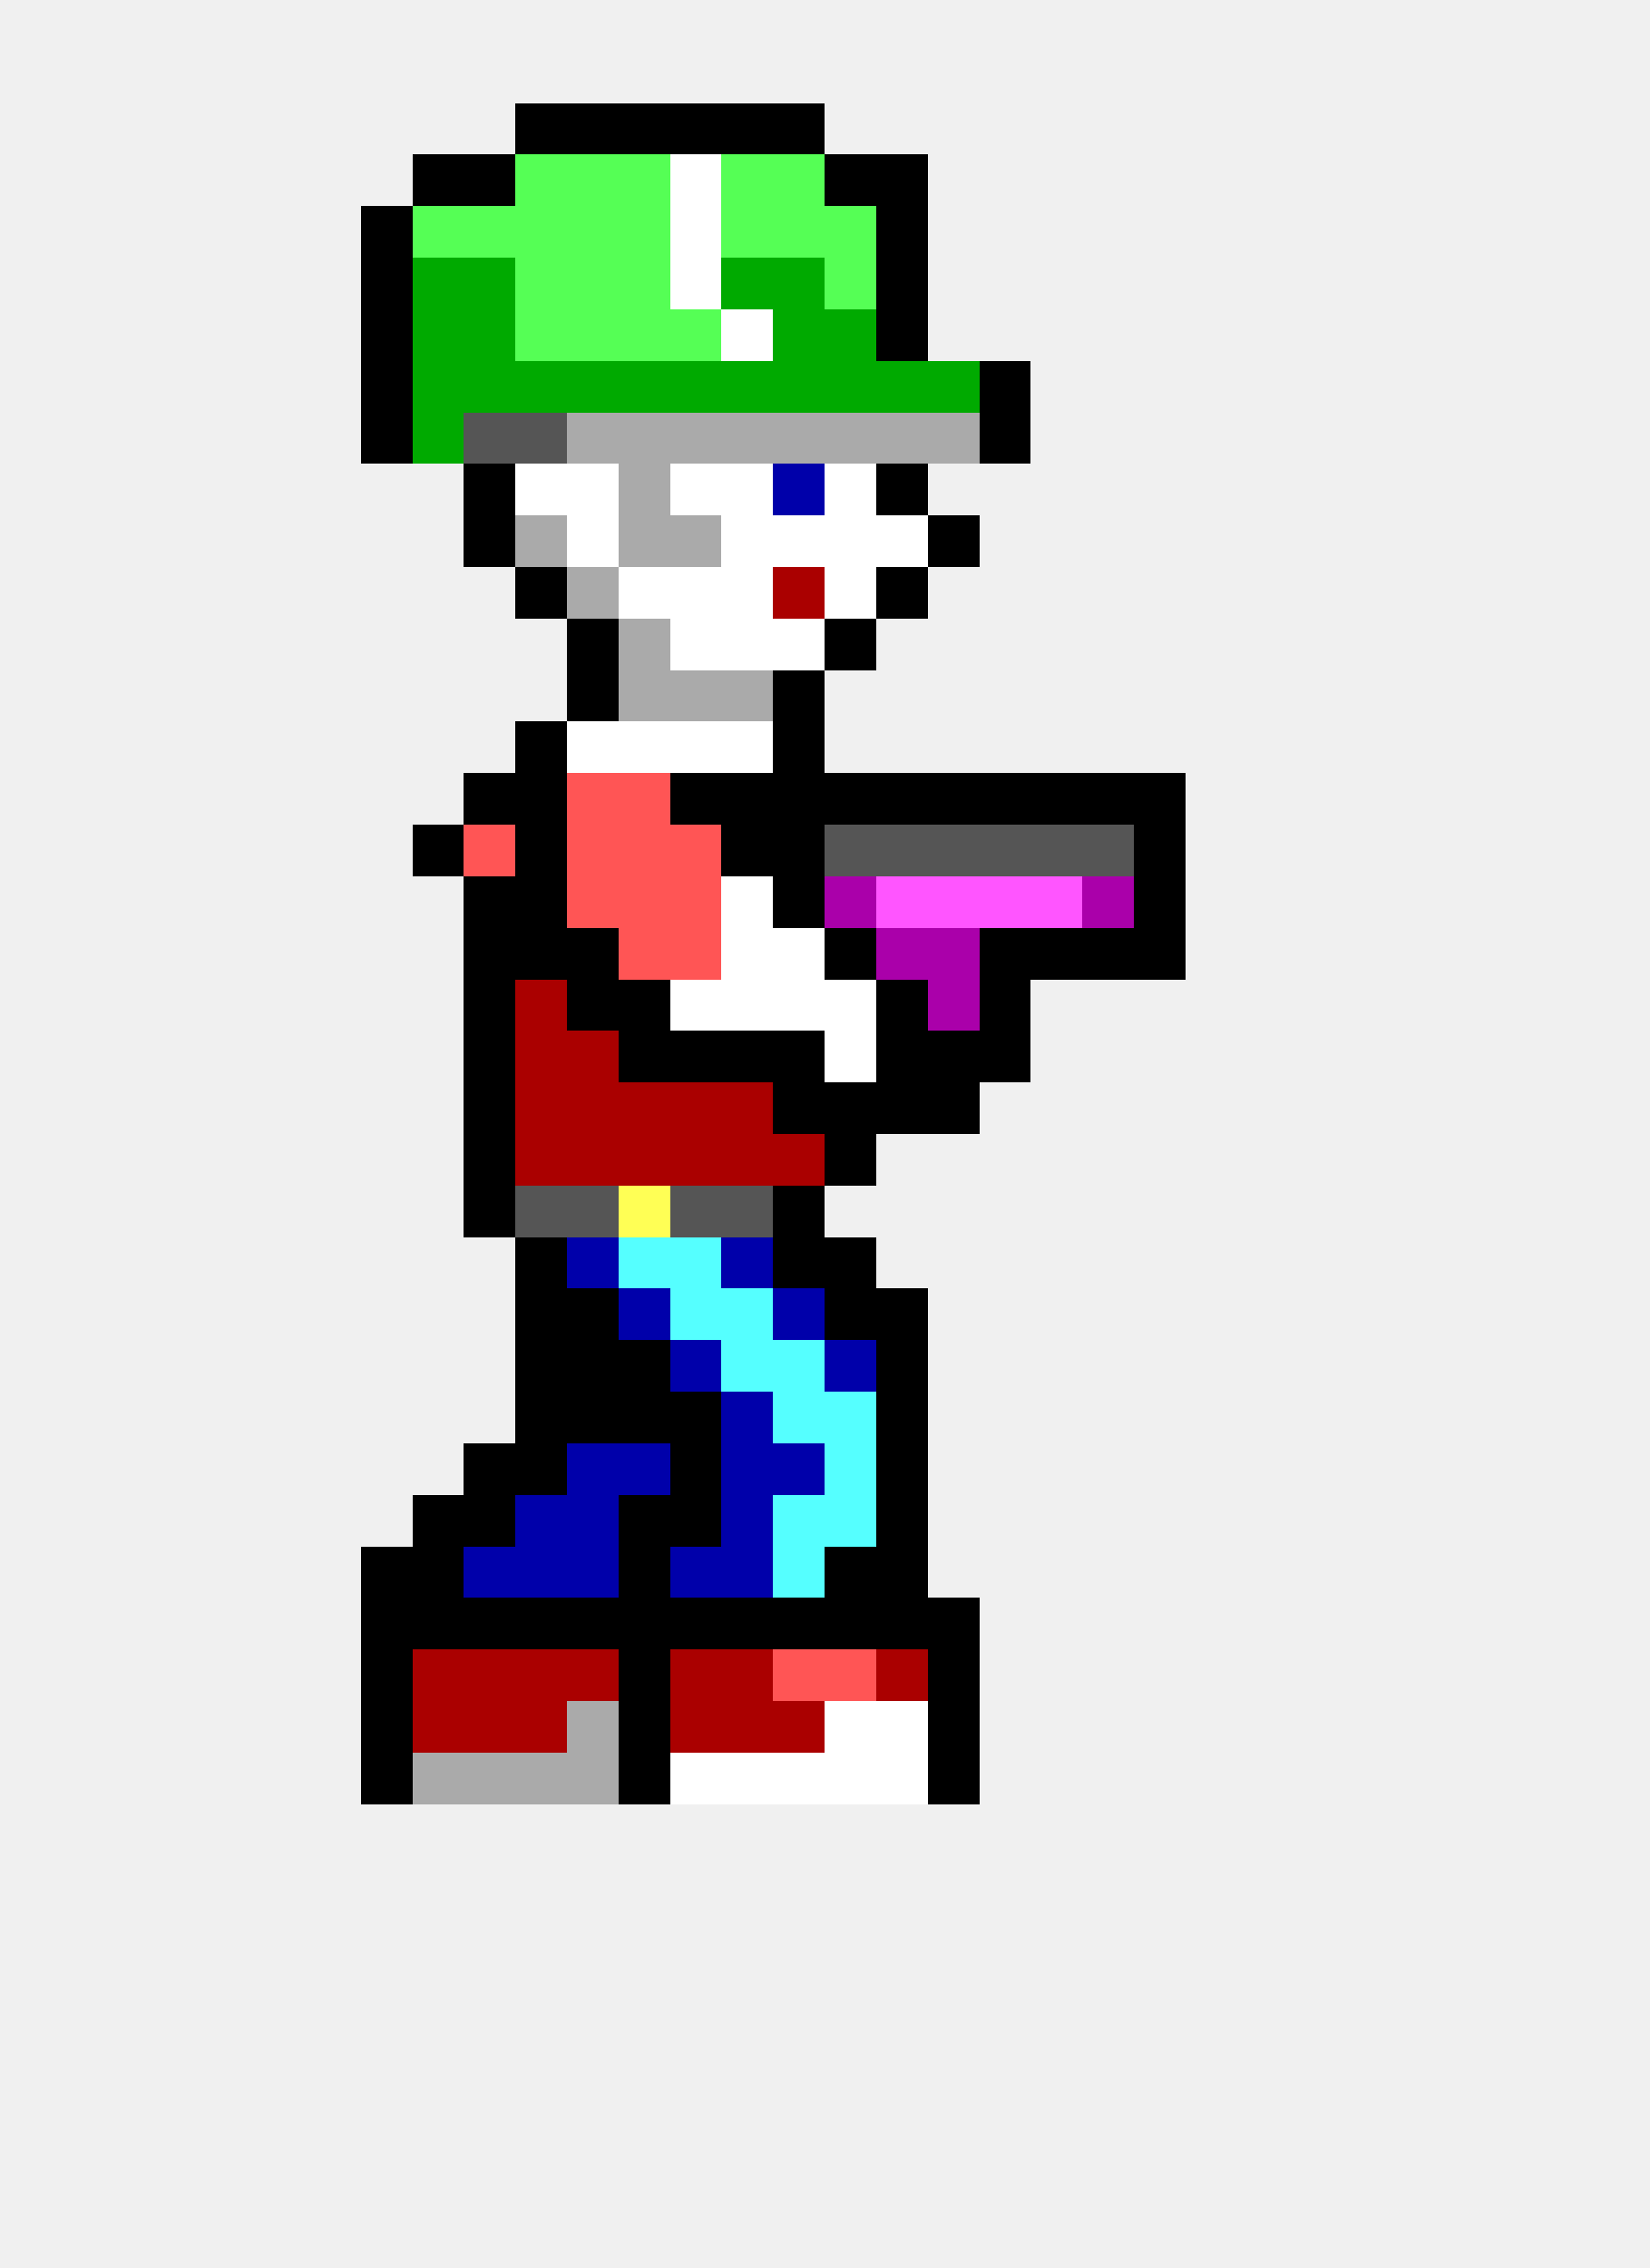
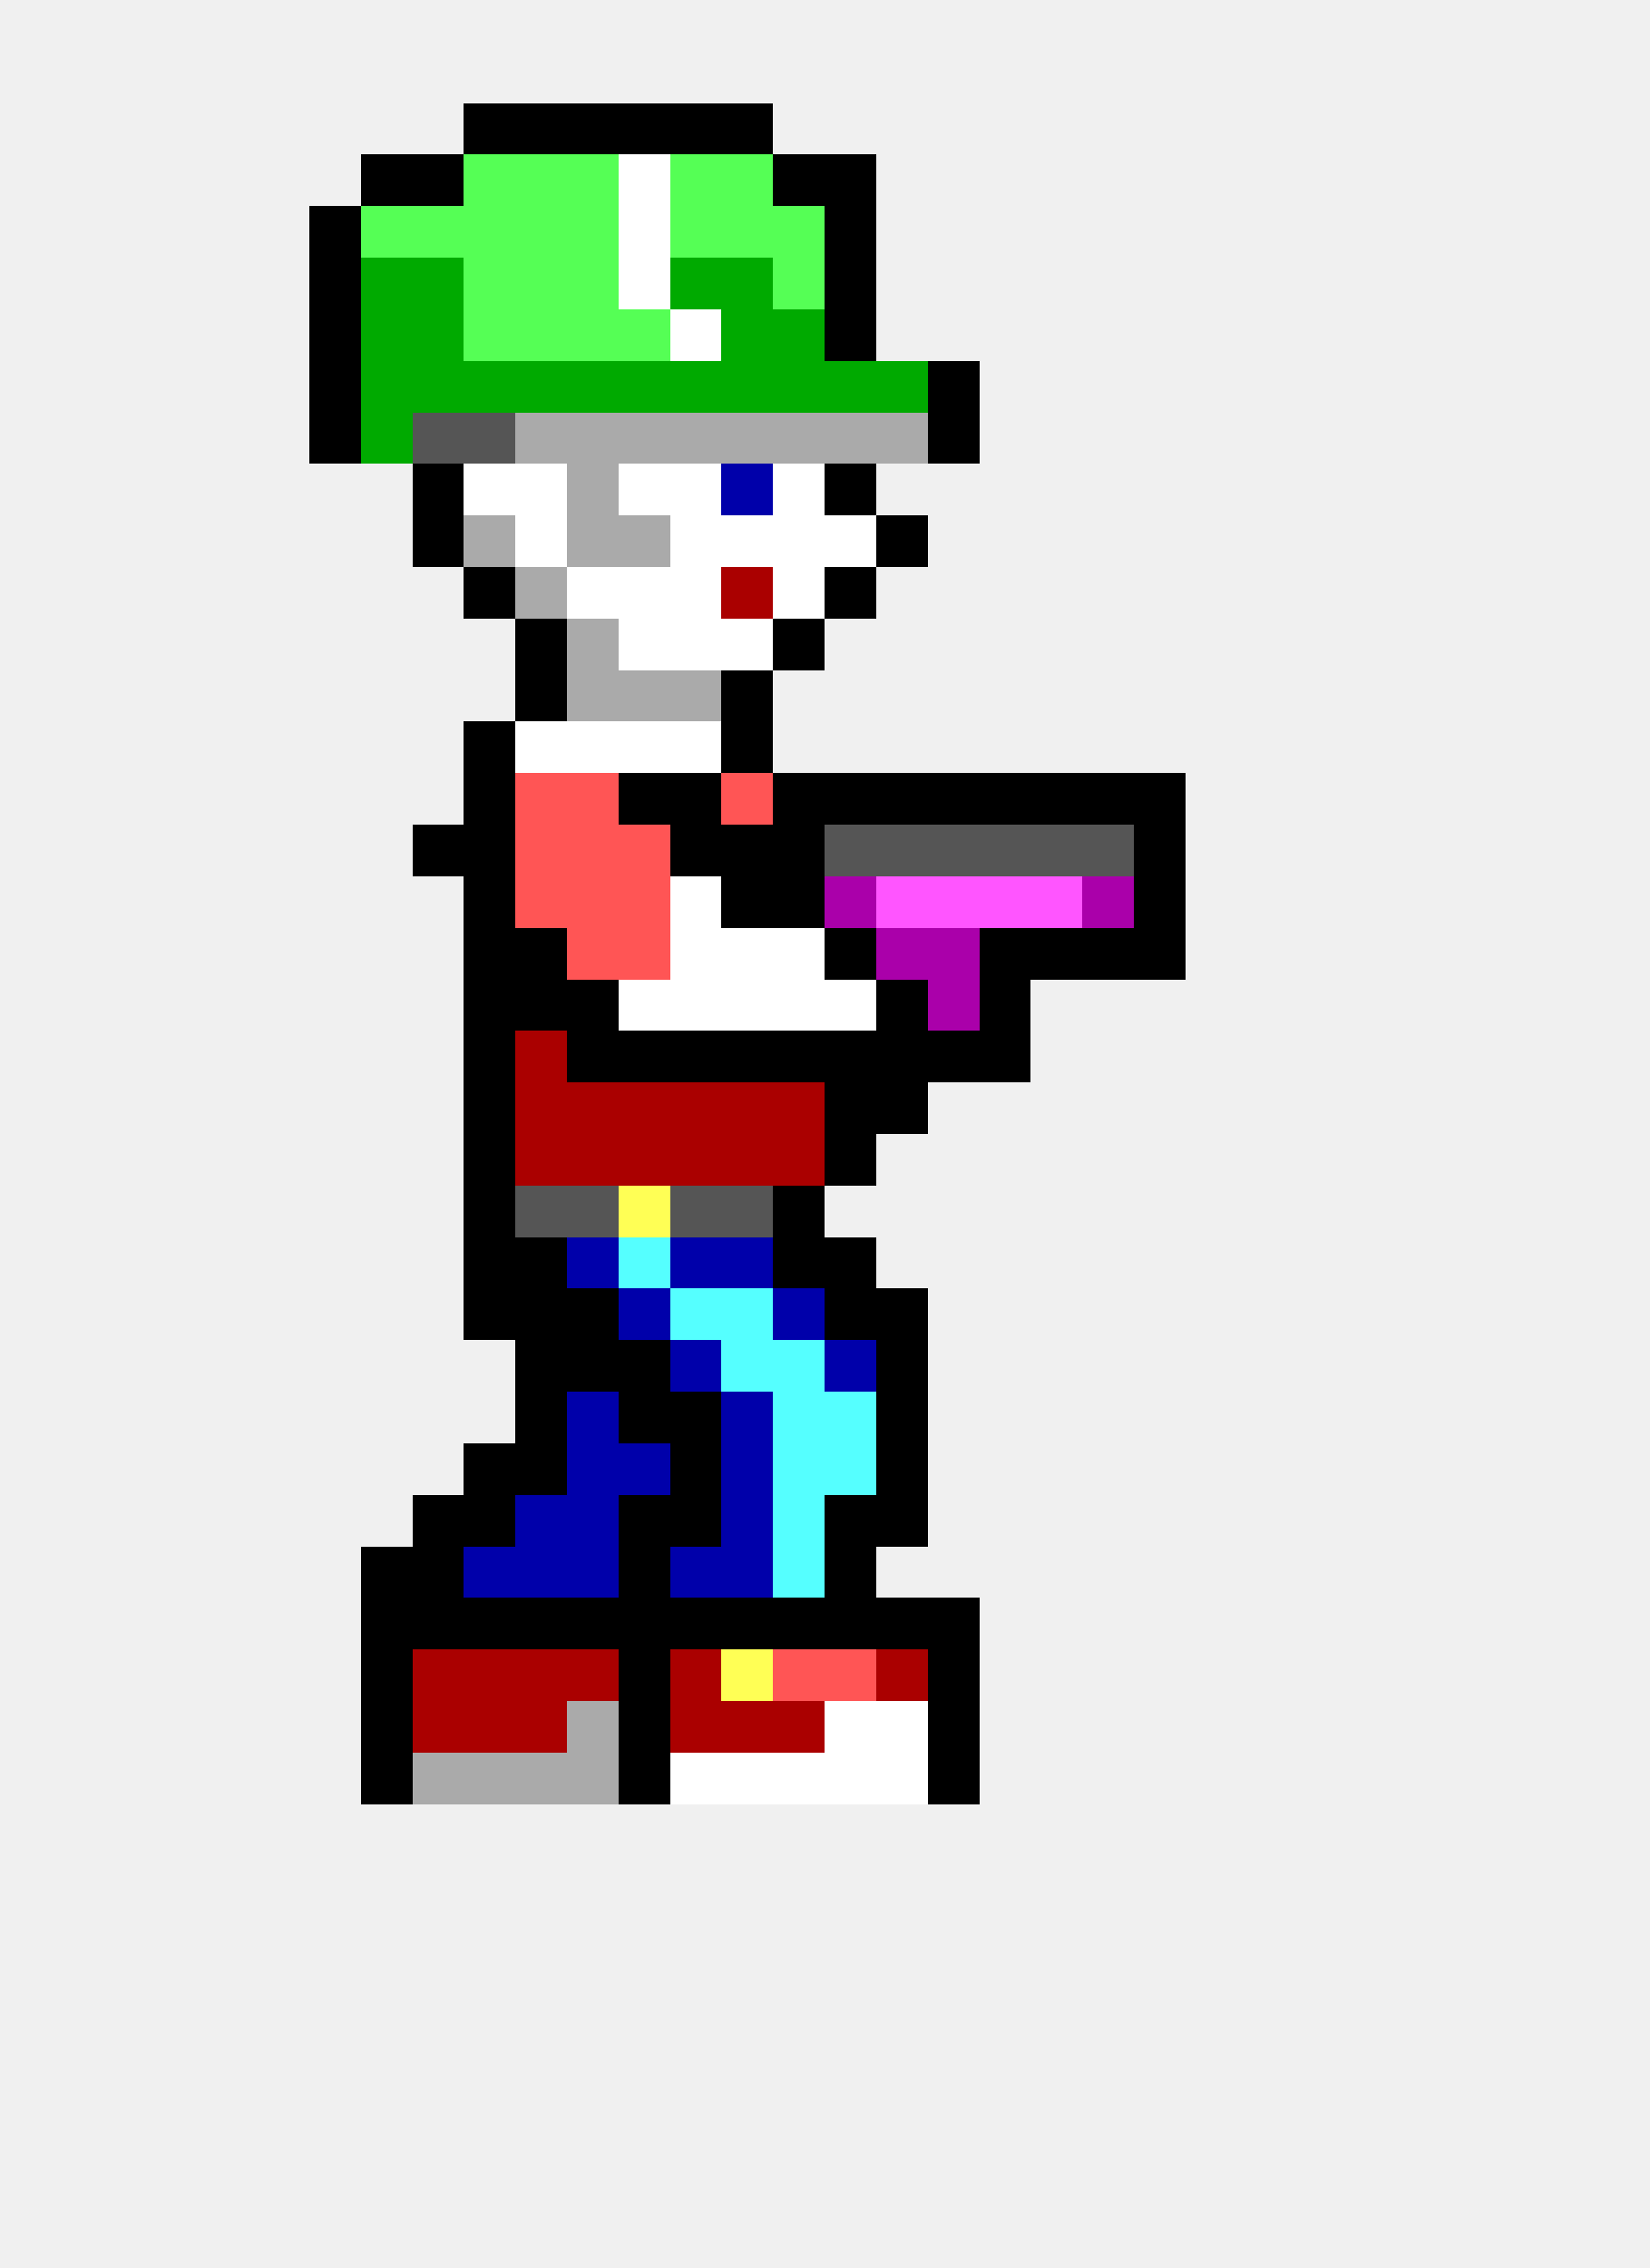
<svg xmlns="http://www.w3.org/2000/svg" width="32" height="44" viewBox="0 0 32 44" shape-rendering="crispEdges">
+   <rect x="9" y="2" width="1" height="1" fill="#000000" />
  <rect x="10" y="2" width="1" height="1" fill="#000000" />
  <rect x="11" y="2" width="1" height="1" fill="#000000" />
  <rect x="12" y="2" width="1" height="1" fill="#000000" />
  <rect x="13" y="2" width="1" height="1" fill="#000000" />
  <rect x="14" y="2" width="1" height="1" fill="#000000" />
-   <rect x="15" y="2" width="1" height="1" fill="#000000" />
+   <rect x="7" y="3" width="1" height="1" fill="#000000" />
  <rect x="8" y="3" width="1" height="1" fill="#000000" />
-   <rect x="9" y="3" width="1" height="1" fill="#000000" />
+   <rect x="9" y="3" width="1" height="1" fill="#55ff55" />
  <rect x="10" y="3" width="1" height="1" fill="#55ff55" />
  <rect x="11" y="3" width="1" height="1" fill="#55ff55" />
-   <rect x="12" y="3" width="1" height="1" fill="#55ff55" />
-   <rect x="13" y="3" width="1" height="1" fill="#ffffff" />
+   <rect x="12" y="3" width="1" height="1" fill="#ffffff" />
+   <rect x="13" y="3" width="1" height="1" fill="#55ff55" />
  <rect x="14" y="3" width="1" height="1" fill="#55ff55" />
-   <rect x="15" y="3" width="1" height="1" fill="#55ff55" />
+   <rect x="15" y="3" width="1" height="1" fill="#000000" />
  <rect x="16" y="3" width="1" height="1" fill="#000000" />
-   <rect x="17" y="3" width="1" height="1" fill="#000000" />
-   <rect x="7" y="4" width="1" height="1" fill="#000000" />
+   <rect x="6" y="4" width="1" height="1" fill="#000000" />
+   <rect x="7" y="4" width="1" height="1" fill="#55ff55" />
  <rect x="8" y="4" width="1" height="1" fill="#55ff55" />
  <rect x="9" y="4" width="1" height="1" fill="#55ff55" />
  <rect x="10" y="4" width="1" height="1" fill="#55ff55" />
  <rect x="11" y="4" width="1" height="1" fill="#55ff55" />
-   <rect x="12" y="4" width="1" height="1" fill="#55ff55" />
-   <rect x="13" y="4" width="1" height="1" fill="#ffffff" />
+   <rect x="12" y="4" width="1" height="1" fill="#ffffff" />
+   <rect x="13" y="4" width="1" height="1" fill="#55ff55" />
  <rect x="14" y="4" width="1" height="1" fill="#55ff55" />
  <rect x="15" y="4" width="1" height="1" fill="#55ff55" />
-   <rect x="16" y="4" width="1" height="1" fill="#55ff55" />
-   <rect x="17" y="4" width="1" height="1" fill="#000000" />
-   <rect x="7" y="5" width="1" height="1" fill="#000000" />
+   <rect x="16" y="4" width="1" height="1" fill="#000000" />
+   <rect x="6" y="5" width="1" height="1" fill="#000000" />
+   <rect x="7" y="5" width="1" height="1" fill="#00aa00" />
  <rect x="8" y="5" width="1" height="1" fill="#00aa00" />
-   <rect x="9" y="5" width="1" height="1" fill="#00aa00" />
+   <rect x="9" y="5" width="1" height="1" fill="#55ff55" />
  <rect x="10" y="5" width="1" height="1" fill="#55ff55" />
  <rect x="11" y="5" width="1" height="1" fill="#55ff55" />
-   <rect x="12" y="5" width="1" height="1" fill="#55ff55" />
-   <rect x="13" y="5" width="1" height="1" fill="#ffffff" />
+   <rect x="12" y="5" width="1" height="1" fill="#ffffff" />
+   <rect x="13" y="5" width="1" height="1" fill="#00aa00" />
  <rect x="14" y="5" width="1" height="1" fill="#00aa00" />
-   <rect x="15" y="5" width="1" height="1" fill="#00aa00" />
-   <rect x="16" y="5" width="1" height="1" fill="#55ff55" />
-   <rect x="17" y="5" width="1" height="1" fill="#000000" />
-   <rect x="7" y="6" width="1" height="1" fill="#000000" />
+   <rect x="15" y="5" width="1" height="1" fill="#55ff55" />
+   <rect x="16" y="5" width="1" height="1" fill="#000000" />
+   <rect x="6" y="6" width="1" height="1" fill="#000000" />
+   <rect x="7" y="6" width="1" height="1" fill="#00aa00" />
  <rect x="8" y="6" width="1" height="1" fill="#00aa00" />
-   <rect x="9" y="6" width="1" height="1" fill="#00aa00" />
+   <rect x="9" y="6" width="1" height="1" fill="#55ff55" />
  <rect x="10" y="6" width="1" height="1" fill="#55ff55" />
  <rect x="11" y="6" width="1" height="1" fill="#55ff55" />
  <rect x="12" y="6" width="1" height="1" fill="#55ff55" />
-   <rect x="13" y="6" width="1" height="1" fill="#55ff55" />
-   <rect x="14" y="6" width="1" height="1" fill="#ffffff" />
+   <rect x="13" y="6" width="1" height="1" fill="#ffffff" />
+   <rect x="14" y="6" width="1" height="1" fill="#00aa00" />
  <rect x="15" y="6" width="1" height="1" fill="#00aa00" />
-   <rect x="16" y="6" width="1" height="1" fill="#00aa00" />
-   <rect x="17" y="6" width="1" height="1" fill="#000000" />
-   <rect x="7" y="7" width="1" height="1" fill="#000000" />
+   <rect x="16" y="6" width="1" height="1" fill="#000000" />
+   <rect x="6" y="7" width="1" height="1" fill="#000000" />
+   <rect x="7" y="7" width="1" height="1" fill="#00aa00" />
  <rect x="8" y="7" width="1" height="1" fill="#00aa00" />
  <rect x="9" y="7" width="1" height="1" fill="#00aa00" />
  <rect x="10" y="7" width="1" height="1" fill="#00aa00" />
  <rect x="11" y="7" width="1" height="1" fill="#00aa00" />
  <rect x="12" y="7" width="1" height="1" fill="#00aa00" />
  <rect x="13" y="7" width="1" height="1" fill="#00aa00" />
  <rect x="14" y="7" width="1" height="1" fill="#00aa00" />
  <rect x="15" y="7" width="1" height="1" fill="#00aa00" />
  <rect x="16" y="7" width="1" height="1" fill="#00aa00" />
  <rect x="17" y="7" width="1" height="1" fill="#00aa00" />
-   <rect x="18" y="7" width="1" height="1" fill="#00aa00" />
-   <rect x="19" y="7" width="1" height="1" fill="#000000" />
-   <rect x="7" y="8" width="1" height="1" fill="#000000" />
-   <rect x="8" y="8" width="1" height="1" fill="#00aa00" />
+   <rect x="18" y="7" width="1" height="1" fill="#000000" />
+   <rect x="6" y="8" width="1" height="1" fill="#000000" />
+   <rect x="7" y="8" width="1" height="1" fill="#00aa00" />
+   <rect x="8" y="8" width="1" height="1" fill="#555555" />
  <rect x="9" y="8" width="1" height="1" fill="#555555" />
-   <rect x="10" y="8" width="1" height="1" fill="#555555" />
+   <rect x="10" y="8" width="1" height="1" fill="#aaaaaa" />
  <rect x="11" y="8" width="1" height="1" fill="#aaaaaa" />
  <rect x="12" y="8" width="1" height="1" fill="#aaaaaa" />
  <rect x="13" y="8" width="1" height="1" fill="#aaaaaa" />
  <rect x="14" y="8" width="1" height="1" fill="#aaaaaa" />
  <rect x="15" y="8" width="1" height="1" fill="#aaaaaa" />
  <rect x="16" y="8" width="1" height="1" fill="#aaaaaa" />
  <rect x="17" y="8" width="1" height="1" fill="#aaaaaa" />
-   <rect x="18" y="8" width="1" height="1" fill="#aaaaaa" />
-   <rect x="19" y="8" width="1" height="1" fill="#000000" />
-   <rect x="9" y="9" width="1" height="1" fill="#000000" />
+   <rect x="18" y="8" width="1" height="1" fill="#000000" />
+   <rect x="8" y="9" width="1" height="1" fill="#000000" />
+   <rect x="9" y="9" width="1" height="1" fill="#ffffff" />
  <rect x="10" y="9" width="1" height="1" fill="#ffffff" />
-   <rect x="11" y="9" width="1" height="1" fill="#ffffff" />
-   <rect x="12" y="9" width="1" height="1" fill="#aaaaaa" />
+   <rect x="11" y="9" width="1" height="1" fill="#aaaaaa" />
+   <rect x="12" y="9" width="1" height="1" fill="#ffffff" />
  <rect x="13" y="9" width="1" height="1" fill="#ffffff" />
-   <rect x="14" y="9" width="1" height="1" fill="#ffffff" />
-   <rect x="15" y="9" width="1" height="1" fill="#0000aa" />
-   <rect x="16" y="9" width="1" height="1" fill="#ffffff" />
-   <rect x="17" y="9" width="1" height="1" fill="#000000" />
-   <rect x="9" y="10" width="1" height="1" fill="#000000" />
-   <rect x="10" y="10" width="1" height="1" fill="#aaaaaa" />
-   <rect x="11" y="10" width="1" height="1" fill="#ffffff" />
+   <rect x="14" y="9" width="1" height="1" fill="#0000aa" />
+   <rect x="15" y="9" width="1" height="1" fill="#ffffff" />
+   <rect x="16" y="9" width="1" height="1" fill="#000000" />
+   <rect x="8" y="10" width="1" height="1" fill="#000000" />
+   <rect x="9" y="10" width="1" height="1" fill="#aaaaaa" />
+   <rect x="10" y="10" width="1" height="1" fill="#ffffff" />
+   <rect x="11" y="10" width="1" height="1" fill="#aaaaaa" />
  <rect x="12" y="10" width="1" height="1" fill="#aaaaaa" />
-   <rect x="13" y="10" width="1" height="1" fill="#aaaaaa" />
+   <rect x="13" y="10" width="1" height="1" fill="#ffffff" />
  <rect x="14" y="10" width="1" height="1" fill="#ffffff" />
  <rect x="15" y="10" width="1" height="1" fill="#ffffff" />
  <rect x="16" y="10" width="1" height="1" fill="#ffffff" />
-   <rect x="17" y="10" width="1" height="1" fill="#ffffff" />
-   <rect x="18" y="10" width="1" height="1" fill="#000000" />
-   <rect x="10" y="11" width="1" height="1" fill="#000000" />
-   <rect x="11" y="11" width="1" height="1" fill="#aaaaaa" />
+   <rect x="17" y="10" width="1" height="1" fill="#000000" />
+   <rect x="9" y="11" width="1" height="1" fill="#000000" />
+   <rect x="10" y="11" width="1" height="1" fill="#aaaaaa" />
+   <rect x="11" y="11" width="1" height="1" fill="#ffffff" />
  <rect x="12" y="11" width="1" height="1" fill="#ffffff" />
  <rect x="13" y="11" width="1" height="1" fill="#ffffff" />
-   <rect x="14" y="11" width="1" height="1" fill="#ffffff" />
-   <rect x="15" y="11" width="1" height="1" fill="#aa0000" />
-   <rect x="16" y="11" width="1" height="1" fill="#ffffff" />
-   <rect x="17" y="11" width="1" height="1" fill="#000000" />
-   <rect x="11" y="12" width="1" height="1" fill="#000000" />
-   <rect x="12" y="12" width="1" height="1" fill="#aaaaaa" />
+   <rect x="14" y="11" width="1" height="1" fill="#aa0000" />
+   <rect x="15" y="11" width="1" height="1" fill="#ffffff" />
+   <rect x="16" y="11" width="1" height="1" fill="#000000" />
+   <rect x="10" y="12" width="1" height="1" fill="#000000" />
+   <rect x="11" y="12" width="1" height="1" fill="#aaaaaa" />
+   <rect x="12" y="12" width="1" height="1" fill="#ffffff" />
  <rect x="13" y="12" width="1" height="1" fill="#ffffff" />
  <rect x="14" y="12" width="1" height="1" fill="#ffffff" />
-   <rect x="15" y="12" width="1" height="1" fill="#ffffff" />
-   <rect x="16" y="12" width="1" height="1" fill="#000000" />
-   <rect x="11" y="13" width="1" height="1" fill="#000000" />
+   <rect x="15" y="12" width="1" height="1" fill="#000000" />
+   <rect x="10" y="13" width="1" height="1" fill="#000000" />
+   <rect x="11" y="13" width="1" height="1" fill="#aaaaaa" />
  <rect x="12" y="13" width="1" height="1" fill="#aaaaaa" />
  <rect x="13" y="13" width="1" height="1" fill="#aaaaaa" />
-   <rect x="14" y="13" width="1" height="1" fill="#aaaaaa" />
-   <rect x="15" y="13" width="1" height="1" fill="#000000" />
-   <rect x="10" y="14" width="1" height="1" fill="#000000" />
+   <rect x="14" y="13" width="1" height="1" fill="#000000" />
+   <rect x="9" y="14" width="1" height="1" fill="#000000" />
+   <rect x="10" y="14" width="1" height="1" fill="#ffffff" />
  <rect x="11" y="14" width="1" height="1" fill="#ffffff" />
  <rect x="12" y="14" width="1" height="1" fill="#ffffff" />
  <rect x="13" y="14" width="1" height="1" fill="#ffffff" />
-   <rect x="14" y="14" width="1" height="1" fill="#ffffff" />
-   <rect x="15" y="14" width="1" height="1" fill="#000000" />
+   <rect x="14" y="14" width="1" height="1" fill="#000000" />
  <rect x="9" y="15" width="1" height="1" fill="#000000" />
-   <rect x="10" y="15" width="1" height="1" fill="#000000" />
+   <rect x="10" y="15" width="1" height="1" fill="#ff5555" />
  <rect x="11" y="15" width="1" height="1" fill="#ff5555" />
-   <rect x="12" y="15" width="1" height="1" fill="#ff5555" />
+   <rect x="12" y="15" width="1" height="1" fill="#000000" />
  <rect x="13" y="15" width="1" height="1" fill="#000000" />
-   <rect x="14" y="15" width="1" height="1" fill="#000000" />
+   <rect x="14" y="15" width="1" height="1" fill="#ff5555" />
  <rect x="15" y="15" width="1" height="1" fill="#000000" />
  <rect x="16" y="15" width="1" height="1" fill="#000000" />
  <rect x="17" y="15" width="1" height="1" fill="#000000" />
  <rect x="18" y="15" width="1" height="1" fill="#000000" />
  <rect x="19" y="15" width="1" height="1" fill="#000000" />
  <rect x="20" y="15" width="1" height="1" fill="#000000" />
  <rect x="21" y="15" width="1" height="1" fill="#000000" />
  <rect x="22" y="15" width="1" height="1" fill="#000000" />
  <rect x="8" y="16" width="1" height="1" fill="#000000" />
-   <rect x="9" y="16" width="1" height="1" fill="#ff5555" />
-   <rect x="10" y="16" width="1" height="1" fill="#000000" />
+   <rect x="9" y="16" width="1" height="1" fill="#000000" />
+   <rect x="10" y="16" width="1" height="1" fill="#ff5555" />
  <rect x="11" y="16" width="1" height="1" fill="#ff5555" />
  <rect x="12" y="16" width="1" height="1" fill="#ff5555" />
-   <rect x="13" y="16" width="1" height="1" fill="#ff5555" />
+   <rect x="13" y="16" width="1" height="1" fill="#000000" />
  <rect x="14" y="16" width="1" height="1" fill="#000000" />
  <rect x="15" y="16" width="1" height="1" fill="#000000" />
  <rect x="16" y="16" width="1" height="1" fill="#555555" />
  <rect x="17" y="16" width="1" height="1" fill="#555555" />
  <rect x="18" y="16" width="1" height="1" fill="#555555" />
  <rect x="19" y="16" width="1" height="1" fill="#555555" />
  <rect x="20" y="16" width="1" height="1" fill="#555555" />
  <rect x="21" y="16" width="1" height="1" fill="#555555" />
  <rect x="22" y="16" width="1" height="1" fill="#000000" />
  <rect x="9" y="17" width="1" height="1" fill="#000000" />
-   <rect x="10" y="17" width="1" height="1" fill="#000000" />
+   <rect x="10" y="17" width="1" height="1" fill="#ff5555" />
  <rect x="11" y="17" width="1" height="1" fill="#ff5555" />
  <rect x="12" y="17" width="1" height="1" fill="#ff5555" />
-   <rect x="13" y="17" width="1" height="1" fill="#ff5555" />
-   <rect x="14" y="17" width="1" height="1" fill="#ffffff" />
+   <rect x="13" y="17" width="1" height="1" fill="#ffffff" />
+   <rect x="14" y="17" width="1" height="1" fill="#000000" />
  <rect x="15" y="17" width="1" height="1" fill="#000000" />
  <rect x="16" y="17" width="1" height="1" fill="#aa00aa" />
  <rect x="17" y="17" width="1" height="1" fill="#ff55ff" />
  <rect x="18" y="17" width="1" height="1" fill="#ff55ff" />
  <rect x="19" y="17" width="1" height="1" fill="#ff55ff" />
  <rect x="20" y="17" width="1" height="1" fill="#ff55ff" />
  <rect x="21" y="17" width="1" height="1" fill="#aa00aa" />
  <rect x="22" y="17" width="1" height="1" fill="#000000" />
  <rect x="9" y="18" width="1" height="1" fill="#000000" />
  <rect x="10" y="18" width="1" height="1" fill="#000000" />
-   <rect x="11" y="18" width="1" height="1" fill="#000000" />
+   <rect x="11" y="18" width="1" height="1" fill="#ff5555" />
  <rect x="12" y="18" width="1" height="1" fill="#ff5555" />
-   <rect x="13" y="18" width="1" height="1" fill="#ff5555" />
+   <rect x="13" y="18" width="1" height="1" fill="#ffffff" />
  <rect x="14" y="18" width="1" height="1" fill="#ffffff" />
  <rect x="15" y="18" width="1" height="1" fill="#ffffff" />
  <rect x="16" y="18" width="1" height="1" fill="#000000" />
  <rect x="17" y="18" width="1" height="1" fill="#aa00aa" />
  <rect x="18" y="18" width="1" height="1" fill="#aa00aa" />
  <rect x="19" y="18" width="1" height="1" fill="#000000" />
  <rect x="20" y="18" width="1" height="1" fill="#000000" />
  <rect x="21" y="18" width="1" height="1" fill="#000000" />
  <rect x="22" y="18" width="1" height="1" fill="#000000" />
  <rect x="9" y="19" width="1" height="1" fill="#000000" />
-   <rect x="10" y="19" width="1" height="1" fill="#aa0000" />
+   <rect x="10" y="19" width="1" height="1" fill="#000000" />
  <rect x="11" y="19" width="1" height="1" fill="#000000" />
-   <rect x="12" y="19" width="1" height="1" fill="#000000" />
+   <rect x="12" y="19" width="1" height="1" fill="#ffffff" />
  <rect x="13" y="19" width="1" height="1" fill="#ffffff" />
  <rect x="14" y="19" width="1" height="1" fill="#ffffff" />
  <rect x="15" y="19" width="1" height="1" fill="#ffffff" />
  <rect x="16" y="19" width="1" height="1" fill="#ffffff" />
  <rect x="17" y="19" width="1" height="1" fill="#000000" />
  <rect x="18" y="19" width="1" height="1" fill="#aa00aa" />
  <rect x="19" y="19" width="1" height="1" fill="#000000" />
  <rect x="9" y="20" width="1" height="1" fill="#000000" />
  <rect x="10" y="20" width="1" height="1" fill="#aa0000" />
-   <rect x="11" y="20" width="1" height="1" fill="#aa0000" />
+   <rect x="11" y="20" width="1" height="1" fill="#000000" />
  <rect x="12" y="20" width="1" height="1" fill="#000000" />
  <rect x="13" y="20" width="1" height="1" fill="#000000" />
  <rect x="14" y="20" width="1" height="1" fill="#000000" />
  <rect x="15" y="20" width="1" height="1" fill="#000000" />
-   <rect x="16" y="20" width="1" height="1" fill="#ffffff" />
+   <rect x="16" y="20" width="1" height="1" fill="#000000" />
  <rect x="17" y="20" width="1" height="1" fill="#000000" />
  <rect x="18" y="20" width="1" height="1" fill="#000000" />
  <rect x="19" y="20" width="1" height="1" fill="#000000" />
  <rect x="9" y="21" width="1" height="1" fill="#000000" />
  <rect x="10" y="21" width="1" height="1" fill="#aa0000" />
  <rect x="11" y="21" width="1" height="1" fill="#aa0000" />
  <rect x="12" y="21" width="1" height="1" fill="#aa0000" />
  <rect x="13" y="21" width="1" height="1" fill="#aa0000" />
  <rect x="14" y="21" width="1" height="1" fill="#aa0000" />
-   <rect x="15" y="21" width="1" height="1" fill="#000000" />
+   <rect x="15" y="21" width="1" height="1" fill="#aa0000" />
  <rect x="16" y="21" width="1" height="1" fill="#000000" />
  <rect x="17" y="21" width="1" height="1" fill="#000000" />
-   <rect x="18" y="21" width="1" height="1" fill="#000000" />
  <rect x="9" y="22" width="1" height="1" fill="#000000" />
  <rect x="10" y="22" width="1" height="1" fill="#aa0000" />
  <rect x="11" y="22" width="1" height="1" fill="#aa0000" />
  <rect x="12" y="22" width="1" height="1" fill="#aa0000" />
  <rect x="13" y="22" width="1" height="1" fill="#aa0000" />
  <rect x="14" y="22" width="1" height="1" fill="#aa0000" />
  <rect x="15" y="22" width="1" height="1" fill="#aa0000" />
  <rect x="16" y="22" width="1" height="1" fill="#000000" />
  <rect x="9" y="23" width="1" height="1" fill="#000000" />
  <rect x="10" y="23" width="1" height="1" fill="#555555" />
  <rect x="11" y="23" width="1" height="1" fill="#555555" />
  <rect x="12" y="23" width="1" height="1" fill="#ffff55" />
  <rect x="13" y="23" width="1" height="1" fill="#555555" />
  <rect x="14" y="23" width="1" height="1" fill="#555555" />
  <rect x="15" y="23" width="1" height="1" fill="#000000" />
+   <rect x="9" y="24" width="1" height="1" fill="#000000" />
  <rect x="10" y="24" width="1" height="1" fill="#000000" />
  <rect x="11" y="24" width="1" height="1" fill="#0000aa" />
  <rect x="12" y="24" width="1" height="1" fill="#55ffff" />
-   <rect x="13" y="24" width="1" height="1" fill="#55ffff" />
+   <rect x="13" y="24" width="1" height="1" fill="#0000aa" />
  <rect x="14" y="24" width="1" height="1" fill="#0000aa" />
  <rect x="15" y="24" width="1" height="1" fill="#000000" />
  <rect x="16" y="24" width="1" height="1" fill="#000000" />
+   <rect x="9" y="25" width="1" height="1" fill="#000000" />
  <rect x="10" y="25" width="1" height="1" fill="#000000" />
  <rect x="11" y="25" width="1" height="1" fill="#000000" />
  <rect x="12" y="25" width="1" height="1" fill="#0000aa" />
  <rect x="13" y="25" width="1" height="1" fill="#55ffff" />
  <rect x="14" y="25" width="1" height="1" fill="#55ffff" />
  <rect x="15" y="25" width="1" height="1" fill="#0000aa" />
  <rect x="16" y="25" width="1" height="1" fill="#000000" />
  <rect x="17" y="25" width="1" height="1" fill="#000000" />
  <rect x="10" y="26" width="1" height="1" fill="#000000" />
  <rect x="11" y="26" width="1" height="1" fill="#000000" />
  <rect x="12" y="26" width="1" height="1" fill="#000000" />
  <rect x="13" y="26" width="1" height="1" fill="#0000aa" />
  <rect x="14" y="26" width="1" height="1" fill="#55ffff" />
  <rect x="15" y="26" width="1" height="1" fill="#55ffff" />
  <rect x="16" y="26" width="1" height="1" fill="#0000aa" />
  <rect x="17" y="26" width="1" height="1" fill="#000000" />
  <rect x="10" y="27" width="1" height="1" fill="#000000" />
-   <rect x="11" y="27" width="1" height="1" fill="#000000" />
+   <rect x="11" y="27" width="1" height="1" fill="#0000aa" />
  <rect x="12" y="27" width="1" height="1" fill="#000000" />
  <rect x="13" y="27" width="1" height="1" fill="#000000" />
  <rect x="14" y="27" width="1" height="1" fill="#0000aa" />
  <rect x="15" y="27" width="1" height="1" fill="#55ffff" />
  <rect x="16" y="27" width="1" height="1" fill="#55ffff" />
  <rect x="17" y="27" width="1" height="1" fill="#000000" />
  <rect x="9" y="28" width="1" height="1" fill="#000000" />
  <rect x="10" y="28" width="1" height="1" fill="#000000" />
  <rect x="11" y="28" width="1" height="1" fill="#0000aa" />
  <rect x="12" y="28" width="1" height="1" fill="#0000aa" />
  <rect x="13" y="28" width="1" height="1" fill="#000000" />
  <rect x="14" y="28" width="1" height="1" fill="#0000aa" />
-   <rect x="15" y="28" width="1" height="1" fill="#0000aa" />
+   <rect x="15" y="28" width="1" height="1" fill="#55ffff" />
  <rect x="16" y="28" width="1" height="1" fill="#55ffff" />
  <rect x="17" y="28" width="1" height="1" fill="#000000" />
  <rect x="8" y="29" width="1" height="1" fill="#000000" />
  <rect x="9" y="29" width="1" height="1" fill="#000000" />
  <rect x="10" y="29" width="1" height="1" fill="#0000aa" />
  <rect x="11" y="29" width="1" height="1" fill="#0000aa" />
  <rect x="12" y="29" width="1" height="1" fill="#000000" />
  <rect x="13" y="29" width="1" height="1" fill="#000000" />
  <rect x="14" y="29" width="1" height="1" fill="#0000aa" />
  <rect x="15" y="29" width="1" height="1" fill="#55ffff" />
-   <rect x="16" y="29" width="1" height="1" fill="#55ffff" />
+   <rect x="16" y="29" width="1" height="1" fill="#000000" />
  <rect x="17" y="29" width="1" height="1" fill="#000000" />
  <rect x="7" y="30" width="1" height="1" fill="#000000" />
  <rect x="8" y="30" width="1" height="1" fill="#000000" />
  <rect x="9" y="30" width="1" height="1" fill="#0000aa" />
  <rect x="10" y="30" width="1" height="1" fill="#0000aa" />
  <rect x="11" y="30" width="1" height="1" fill="#0000aa" />
  <rect x="12" y="30" width="1" height="1" fill="#000000" />
  <rect x="13" y="30" width="1" height="1" fill="#0000aa" />
  <rect x="14" y="30" width="1" height="1" fill="#0000aa" />
  <rect x="15" y="30" width="1" height="1" fill="#55ffff" />
  <rect x="16" y="30" width="1" height="1" fill="#000000" />
-   <rect x="17" y="30" width="1" height="1" fill="#000000" />
  <rect x="7" y="31" width="1" height="1" fill="#000000" />
  <rect x="8" y="31" width="1" height="1" fill="#000000" />
  <rect x="9" y="31" width="1" height="1" fill="#000000" />
  <rect x="10" y="31" width="1" height="1" fill="#000000" />
  <rect x="11" y="31" width="1" height="1" fill="#000000" />
  <rect x="12" y="31" width="1" height="1" fill="#000000" />
  <rect x="13" y="31" width="1" height="1" fill="#000000" />
  <rect x="14" y="31" width="1" height="1" fill="#000000" />
  <rect x="15" y="31" width="1" height="1" fill="#000000" />
  <rect x="16" y="31" width="1" height="1" fill="#000000" />
  <rect x="17" y="31" width="1" height="1" fill="#000000" />
  <rect x="18" y="31" width="1" height="1" fill="#000000" />
  <rect x="7" y="32" width="1" height="1" fill="#000000" />
  <rect x="8" y="32" width="1" height="1" fill="#aa0000" />
  <rect x="9" y="32" width="1" height="1" fill="#aa0000" />
  <rect x="10" y="32" width="1" height="1" fill="#aa0000" />
  <rect x="11" y="32" width="1" height="1" fill="#aa0000" />
  <rect x="12" y="32" width="1" height="1" fill="#000000" />
  <rect x="13" y="32" width="1" height="1" fill="#aa0000" />
-   <rect x="14" y="32" width="1" height="1" fill="#aa0000" />
+   <rect x="14" y="32" width="1" height="1" fill="#ffff55" />
  <rect x="15" y="32" width="1" height="1" fill="#ff5555" />
  <rect x="16" y="32" width="1" height="1" fill="#ff5555" />
  <rect x="17" y="32" width="1" height="1" fill="#aa0000" />
  <rect x="18" y="32" width="1" height="1" fill="#000000" />
  <rect x="7" y="33" width="1" height="1" fill="#000000" />
  <rect x="8" y="33" width="1" height="1" fill="#aa0000" />
  <rect x="9" y="33" width="1" height="1" fill="#aa0000" />
  <rect x="10" y="33" width="1" height="1" fill="#aa0000" />
  <rect x="11" y="33" width="1" height="1" fill="#aaaaaa" />
  <rect x="12" y="33" width="1" height="1" fill="#000000" />
  <rect x="13" y="33" width="1" height="1" fill="#aa0000" />
  <rect x="14" y="33" width="1" height="1" fill="#aa0000" />
  <rect x="15" y="33" width="1" height="1" fill="#aa0000" />
  <rect x="16" y="33" width="1" height="1" fill="#ffffff" />
  <rect x="17" y="33" width="1" height="1" fill="#ffffff" />
  <rect x="18" y="33" width="1" height="1" fill="#000000" />
  <rect x="7" y="34" width="1" height="1" fill="#000000" />
  <rect x="8" y="34" width="1" height="1" fill="#aaaaaa" />
  <rect x="9" y="34" width="1" height="1" fill="#aaaaaa" />
  <rect x="10" y="34" width="1" height="1" fill="#aaaaaa" />
  <rect x="11" y="34" width="1" height="1" fill="#aaaaaa" />
  <rect x="12" y="34" width="1" height="1" fill="#000000" />
  <rect x="13" y="34" width="1" height="1" fill="#ffffff" />
  <rect x="14" y="34" width="1" height="1" fill="#ffffff" />
  <rect x="15" y="34" width="1" height="1" fill="#ffffff" />
  <rect x="16" y="34" width="1" height="1" fill="#ffffff" />
  <rect x="17" y="34" width="1" height="1" fill="#ffffff" />
  <rect x="18" y="34" width="1" height="1" fill="#000000" />
</svg>
